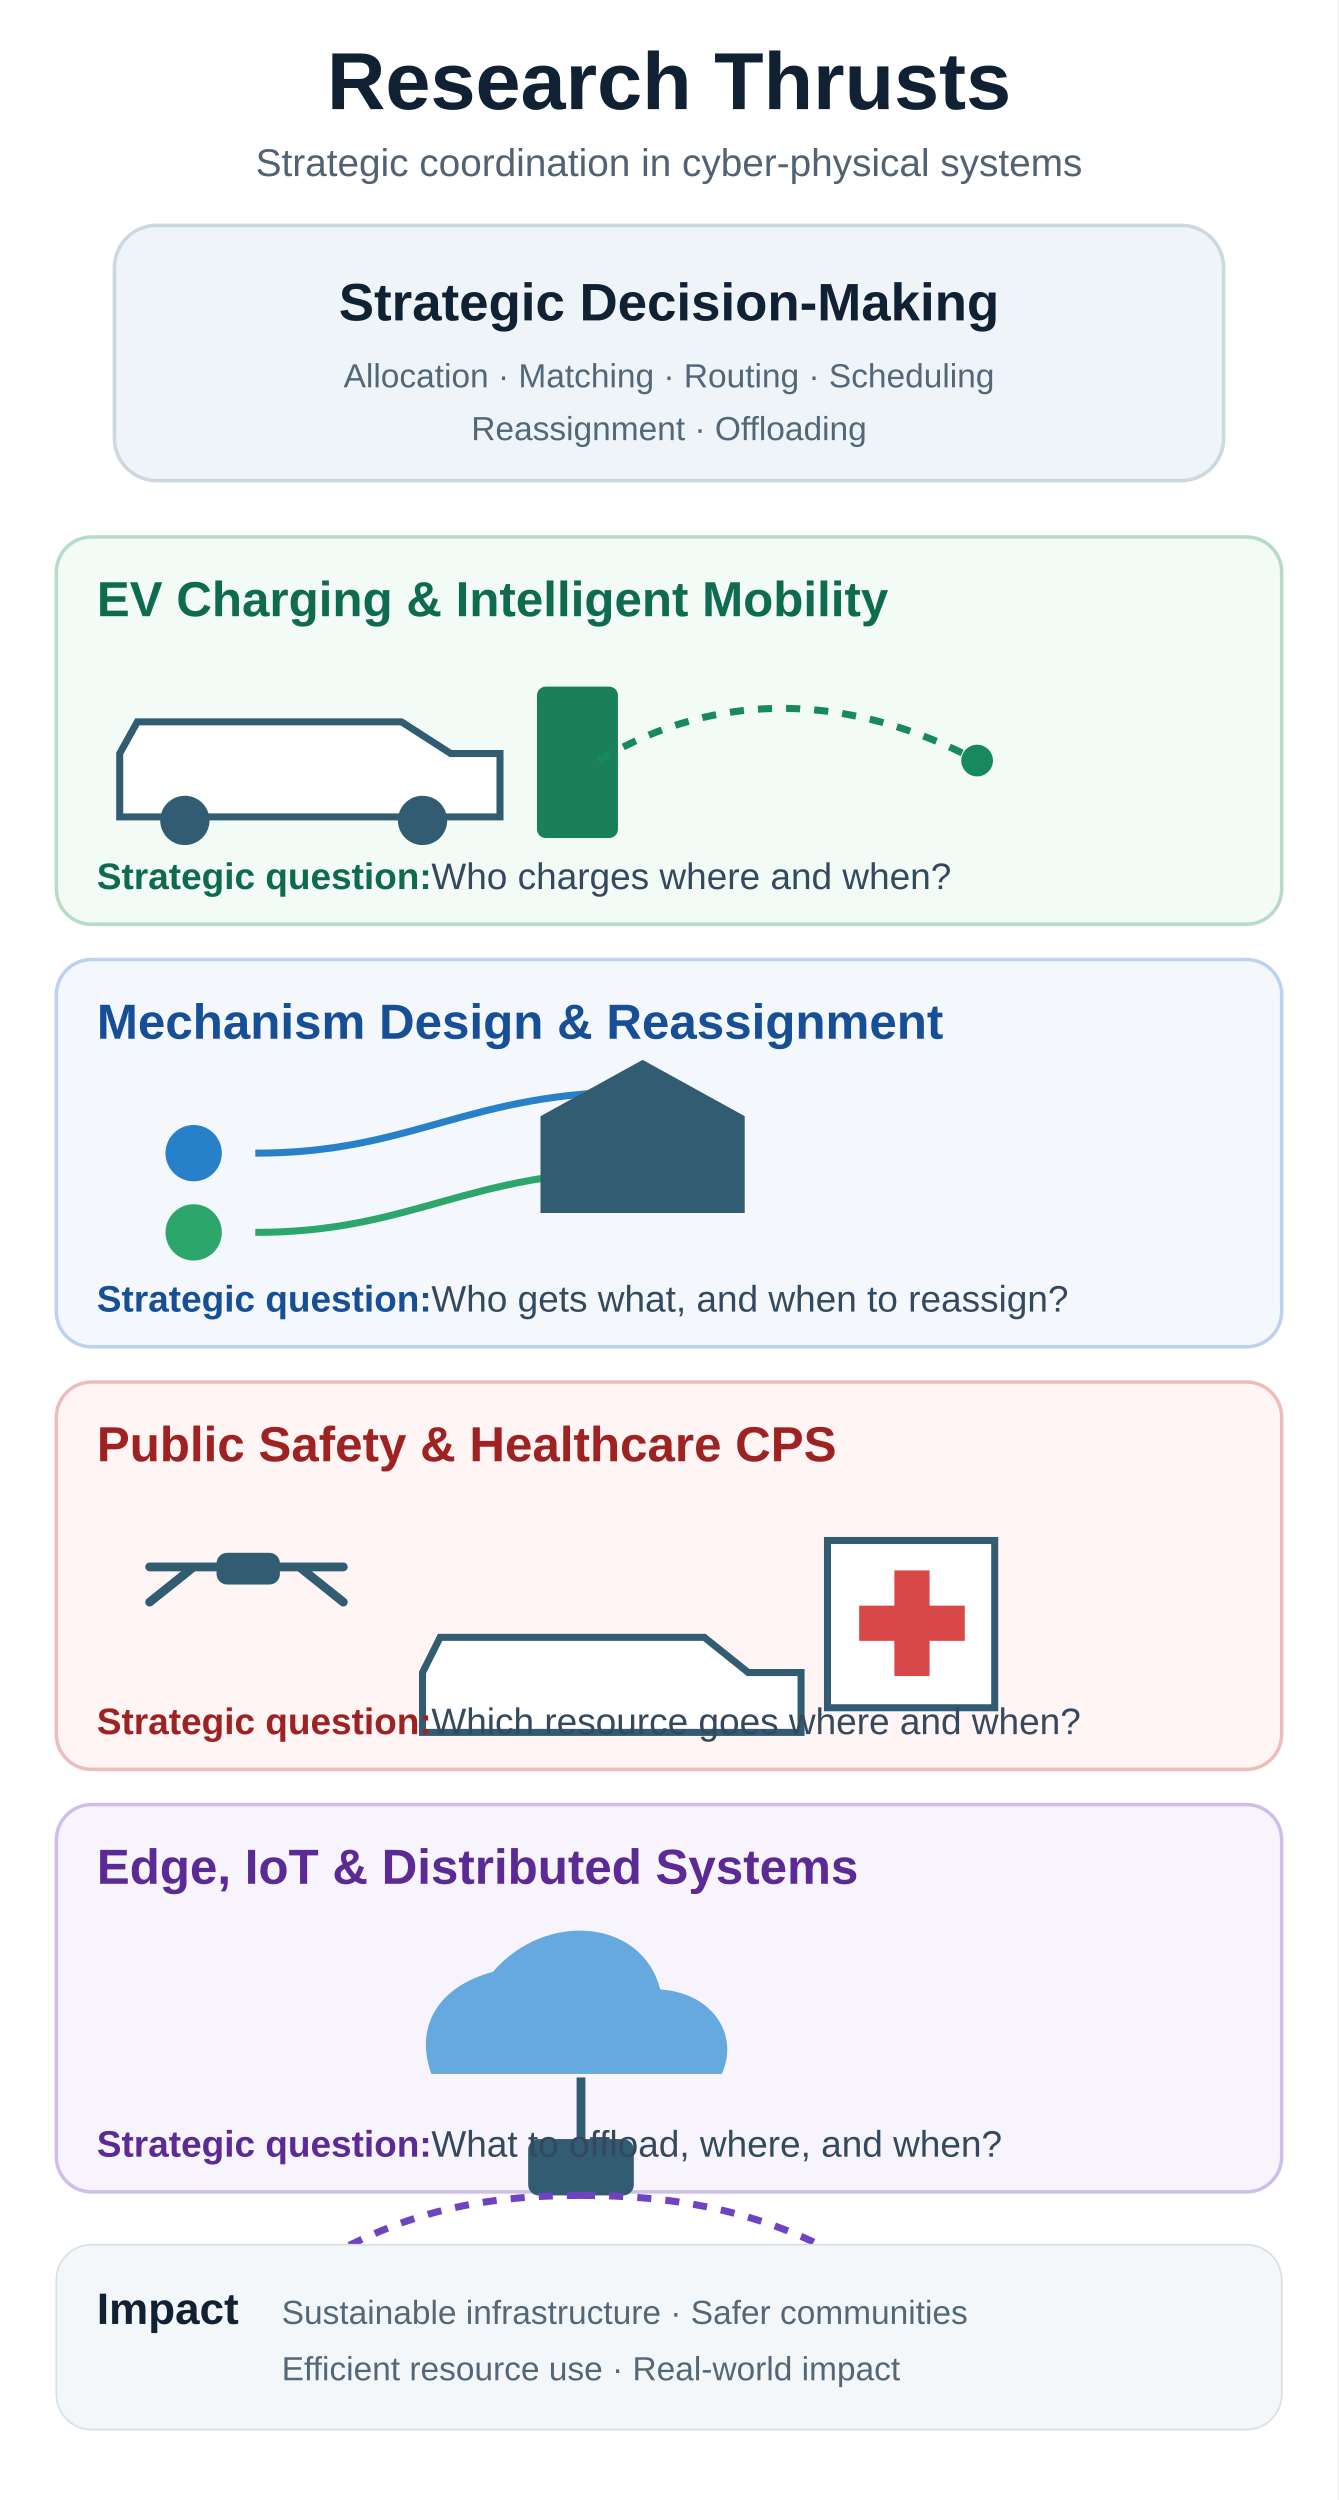
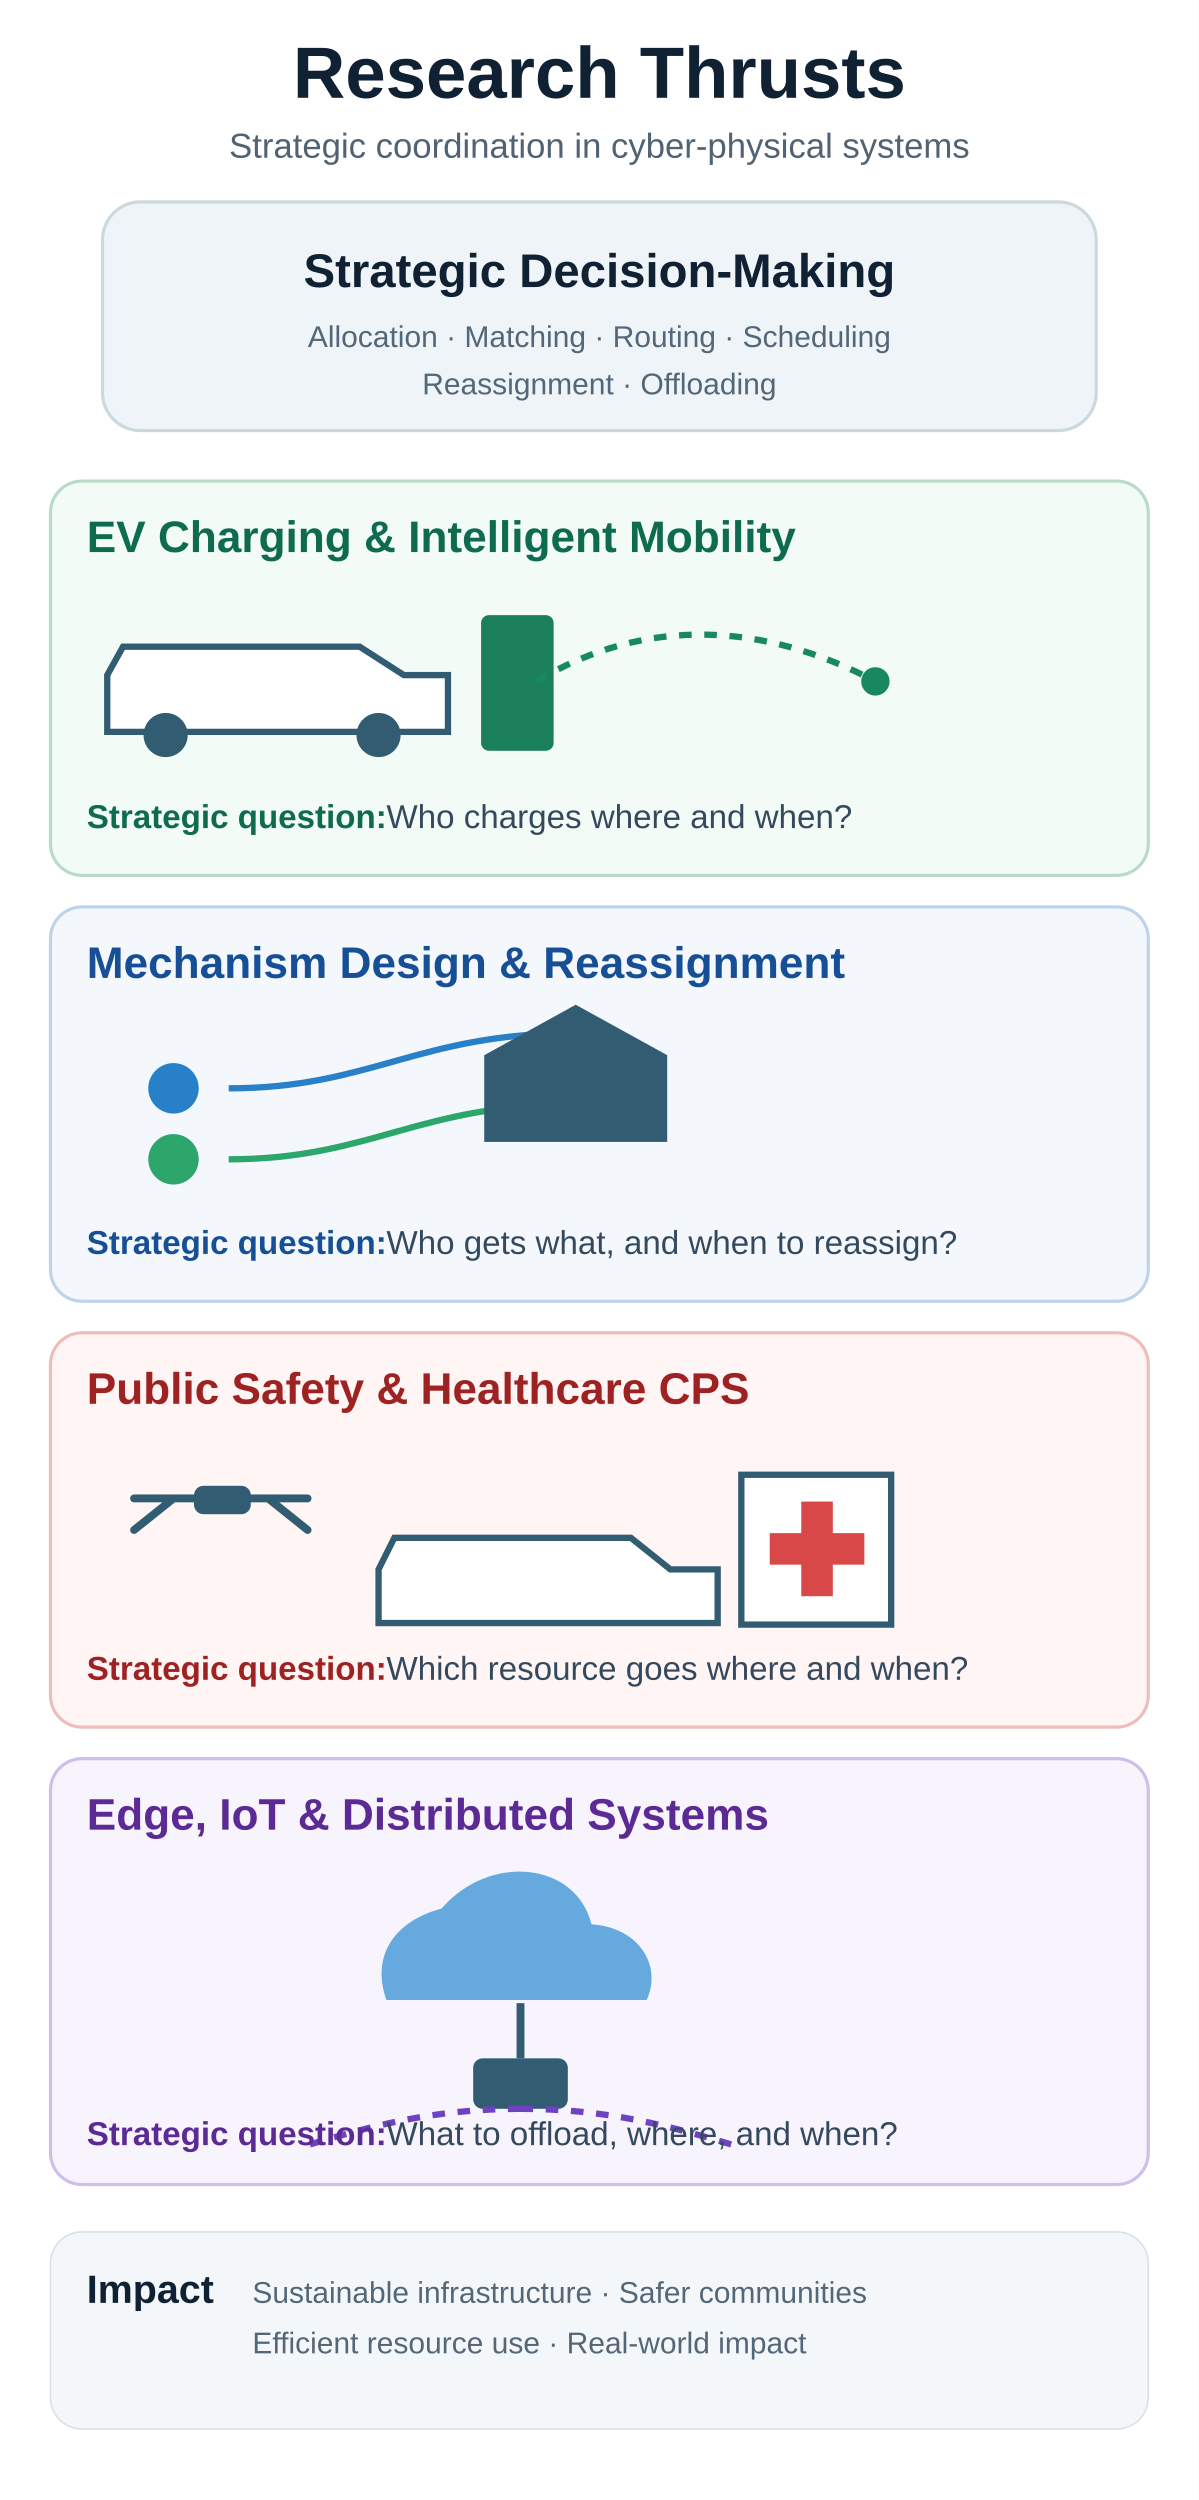
- <svg xmlns="http://www.w3.org/2000/svg" viewBox="0 0 760 1420" role="img" aria-labelledby="t d">
+ <svg xmlns="http://www.w3.org/2000/svg" viewBox="0 0 760 1585" role="img" aria-labelledby="t d">
  <style>
  .t{font:700 46px Arial,sans-serif;fill:#102133}
  .s{font:400 22px Arial,sans-serif;fill:#506273}
  .h{font:700 28px Arial,sans-serif}
  .q{font:700 21px Arial,sans-serif}
  .qt{font:400 21px Arial,sans-serif;fill:#34495e}
  .c{font:700 30px Arial,sans-serif;fill:#102133}
  .cs{font:400 19px Arial,sans-serif;fill:#536779}
</style>
-   <rect width="760" height="1420" fill="#fff" />
+   <rect width="760" height="1585" fill="#fff" />
  <text x="380" y="62" text-anchor="middle" class="t">Research Thrusts</text>
  <text x="380" y="100" text-anchor="middle" class="s">Strategic coordination in cyber-physical systems</text>
  <rect x="65" y="128" width="630" height="145" rx="24" fill="#eef4f7" stroke="#cbd8df" stroke-width="2" />
  <text x="380" y="182" text-anchor="middle" class="c">Strategic Decision-Making</text>
  <text x="380" y="220" text-anchor="middle" class="cs">Allocation · Matching · Routing · Scheduling</text>
  <text x="380" y="250" text-anchor="middle" class="cs">Reassignment · Offloading</text>
-   <rect x="32" y="305" width="696" height="220" rx="20" fill="#f3fbf6" stroke="#b7dbc6" stroke-width="2" />
+   <rect x="32" y="305" width="696" height="250" rx="20" fill="#f3fbf6" stroke="#b7dbc6" stroke-width="2" />
  <text x="55" y="350" class="h" fill="#0f6b50">EV Charging &amp; Intelligent Mobility</text>
  <path d="M78 410 h150 l28 18 h28 v36 H68 v-36z" fill="#fff" stroke="#315c72" stroke-width="4" />
  <circle cx="105" cy="466" r="14" fill="#315c72" />
  <circle cx="240" cy="466" r="14" fill="#315c72" />
  <rect x="305" y="390" width="46" height="86" rx="5" fill="#1b7f5c" />
  <path d="M340 432 C410 390 485 395 555 432" fill="none" stroke="#17885f" stroke-width="4" stroke-dasharray="8 8" />
  <circle cx="555" cy="432" r="9" fill="#17885f" />
-   <text x="55" y="505" class="q" fill="#0f6b50">Strategic question:</text>
-   <text x="245" y="505" class="qt">Who charges where and when?</text>
-   <rect x="32" y="545" width="696" height="220" rx="20" fill="#f4f8fd" stroke="#bdd2ee" stroke-width="2" />
-   <text x="55" y="590" class="h" fill="#164f96">Mechanism Design &amp; Reassignment</text>
-   <circle cx="110" cy="655" r="16" fill="#2780c8" />
-   <circle cx="110" cy="700" r="16" fill="#2ca66a" />
-   <path d="M145 655 C235 655 265 620 365 620" fill="none" stroke="#2780c8" stroke-width="4" />
-   <path d="M145 700 C235 700 265 665 365 665" fill="none" stroke="#2ca66a" stroke-width="4" />
-   <path d="M365 602 l58 32 v55 h-116 v-55z" fill="#315c72" />
-   <text x="55" y="745" class="q" fill="#164f96">Strategic question:</text>
-   <text x="245" y="745" class="qt">Who gets what, and when to reassign?</text>
-   <rect x="32" y="785" width="696" height="220" rx="20" fill="#fff5f5" stroke="#efbcbc" stroke-width="2" />
-   <text x="55" y="830" class="h" fill="#9e2222">Public Safety &amp; Healthcare CPS</text>
-   <path d="M85 890 h110 M110 890 l-25 20 M170 890 l25 20" fill="none" stroke="#315c72" stroke-width="5" stroke-linecap="round" />
-   <rect x="123" y="882" width="36" height="18" rx="6" fill="#315c72" />
-   <path d="M250 930 h150 l25 20 h30 v34H240v-34z" fill="#fff" stroke="#315c72" stroke-width="4" />
-   <rect x="470" y="875" width="95" height="95" fill="#fff" stroke="#315c72" stroke-width="4" />
-   <rect x="508" y="892" width="20" height="60" fill="#d94848" />
-   <rect x="488" y="912" width="60" height="20" fill="#d94848" />
-   <text x="55" y="985" class="q" fill="#9e2222">Strategic question:</text>
-   <text x="245" y="985" class="qt">Which resource goes where and when?</text>
-   <rect x="32" y="1025" width="696" height="220" rx="20" fill="#f7f4fd" stroke="#cfbee9" stroke-width="2" />
-   <text x="55" y="1070" class="h" fill="#5c2a95">Edge, IoT &amp; Distributed Systems</text>
-   <path d="M280 1120 C310 1085 365 1090 375 1130 C405 1132 420 1156 410 1178 H245 C235 1150 250 1128 280 1120z" fill="#65a9de" />
-   <line x1="330" y1="1180" x2="330" y2="1215" stroke="#315c72" stroke-width="5" />
-   <rect x="300" y="1215" width="60" height="32" rx="6" fill="#315c72" />
-   <path d="M330 1247 C260 1247 220 1262 175 1288 M330 1247 C400 1247 445 1262 490 1288" fill="none" stroke="#6f42c1" stroke-width="4" stroke-dasharray="8 8" />
-   <text x="55" y="1225" class="q" fill="#5c2a95">Strategic question:</text>
-   <text x="245" y="1225" class="qt">What to offload, where, and when?</text>
-   <rect x="32" y="1275" width="696" height="105" rx="20" fill="#f4f7f9" stroke="#d8e0e7" />
-   <text x="55" y="1320" font-family="Arial" font-size="25" font-weight="700" fill="#102133">Impact</text>
-   <text x="160" y="1320" class="cs">Sustainable infrastructure · Safer communities</text>
-   <text x="160" y="1352" class="cs">Efficient resource use · Real-world impact</text>
+   <text x="55" y="525" class="q" fill="#0f6b50">Strategic question:</text>
+   <text x="245" y="525" class="qt">Who charges where and when?</text>
+   <rect x="32" y="575" width="696" height="250" rx="20" fill="#f4f8fd" stroke="#bdd2ee" stroke-width="2" />
+   <text x="55" y="620" class="h" fill="#164f96">Mechanism Design &amp; Reassignment</text>
+   <circle cx="110" cy="690" r="16" fill="#2780c8" />
+   <circle cx="110" cy="735" r="16" fill="#2ca66a" />
+   <path d="M145 690 C235 690 265 655 365 655" fill="none" stroke="#2780c8" stroke-width="4" />
+   <path d="M145 735 C235 735 265 700 365 700" fill="none" stroke="#2ca66a" stroke-width="4" />
+   <path d="M365 637 l58 32 v55 h-116 v-55z" fill="#315c72" />
+   <text x="55" y="795" class="q" fill="#164f96">Strategic question:</text>
+   <text x="245" y="795" class="qt">Who gets what, and when to reassign?</text>
+   <rect x="32" y="845" width="696" height="250" rx="20" fill="#fff5f5" stroke="#efbcbc" stroke-width="2" />
+   <text x="55" y="890" class="h" fill="#9e2222">Public Safety &amp; Healthcare CPS</text>
+   <path d="M85 950 h110 M110 950 l-25 20 M170 950 l25 20" fill="none" stroke="#315c72" stroke-width="5" stroke-linecap="round" />
+   <rect x="123" y="942" width="36" height="18" rx="6" fill="#315c72" />
+   <path d="M250 975 h150 l25 20 h30 v34 H240 v-34z" fill="#fff" stroke="#315c72" stroke-width="4" />
+   <rect x="470" y="935" width="95" height="95" fill="#fff" stroke="#315c72" stroke-width="4" />
+   <rect x="508" y="952" width="20" height="60" fill="#d94848" />
+   <rect x="488" y="972" width="60" height="20" fill="#d94848" />
+   <text x="55" y="1065" class="q" fill="#9e2222">Strategic question:</text>
+   <text x="245" y="1065" class="qt">Which resource goes where and when?</text>
+   <rect x="32" y="1115" width="696" height="270" rx="20" fill="#f7f4fd" stroke="#cfbee9" stroke-width="2" />
+   <text x="55" y="1160" class="h" fill="#5c2a95">Edge, IoT &amp; Distributed Systems</text>
+   <path d="M280 1210 C310 1175 365 1180 375 1220 C405 1222 420 1246 410 1268 H245 C235 1240 250 1218 280 1210z" fill="#65a9de" />
+   <line x1="330" y1="1270" x2="330" y2="1305" stroke="#315c72" stroke-width="5" />
+   <rect x="300" y="1305" width="60" height="32" rx="6" fill="#315c72" />
+   <path d="M330 1337 C275 1337 235 1348 195 1360 M330 1337 C385 1337 425 1348 465 1360" fill="none" stroke="#6f42c1" stroke-width="4" stroke-dasharray="8 8" />
+   <text x="55" y="1360" class="q" fill="#5c2a95">Strategic question:</text>
+   <text x="245" y="1360" class="qt">What to offload, where, and when?</text>
+   <rect x="32" y="1415" width="696" height="125" rx="20" fill="#f4f7f9" stroke="#d8e0e7" />
+   <text x="55" y="1460" font-family="Arial" font-size="25" font-weight="700" fill="#102133">Impact</text>
+   <text x="160" y="1460" class="cs">Sustainable infrastructure · Safer communities</text>
+   <text x="160" y="1492" class="cs">Efficient resource use · Real-world impact</text>
</svg>
